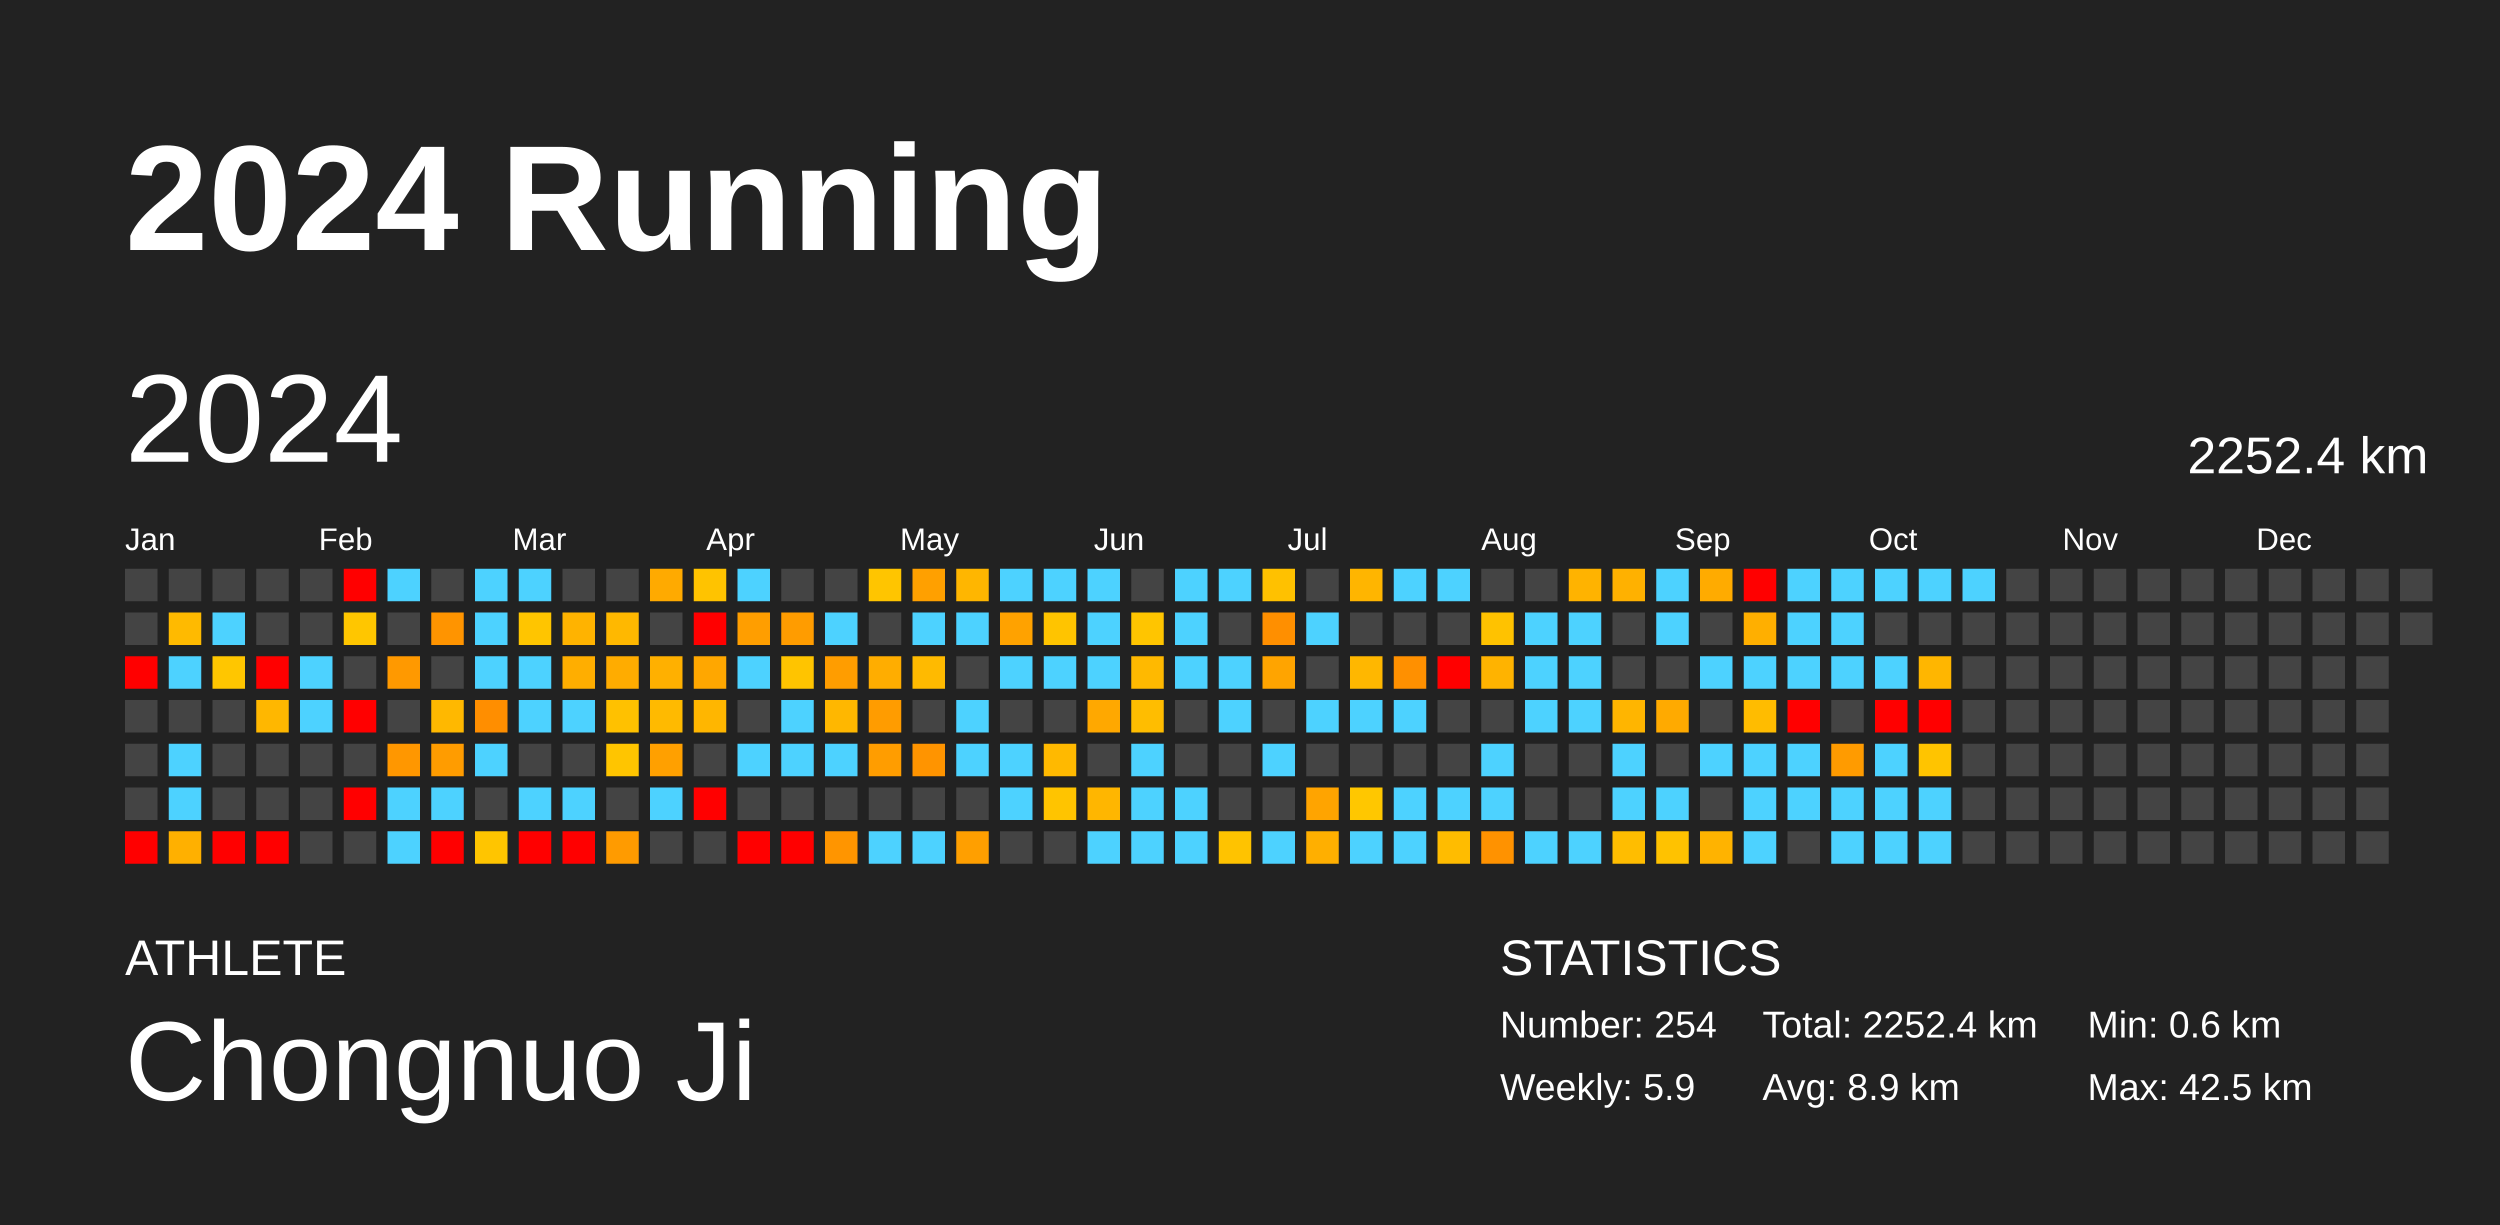
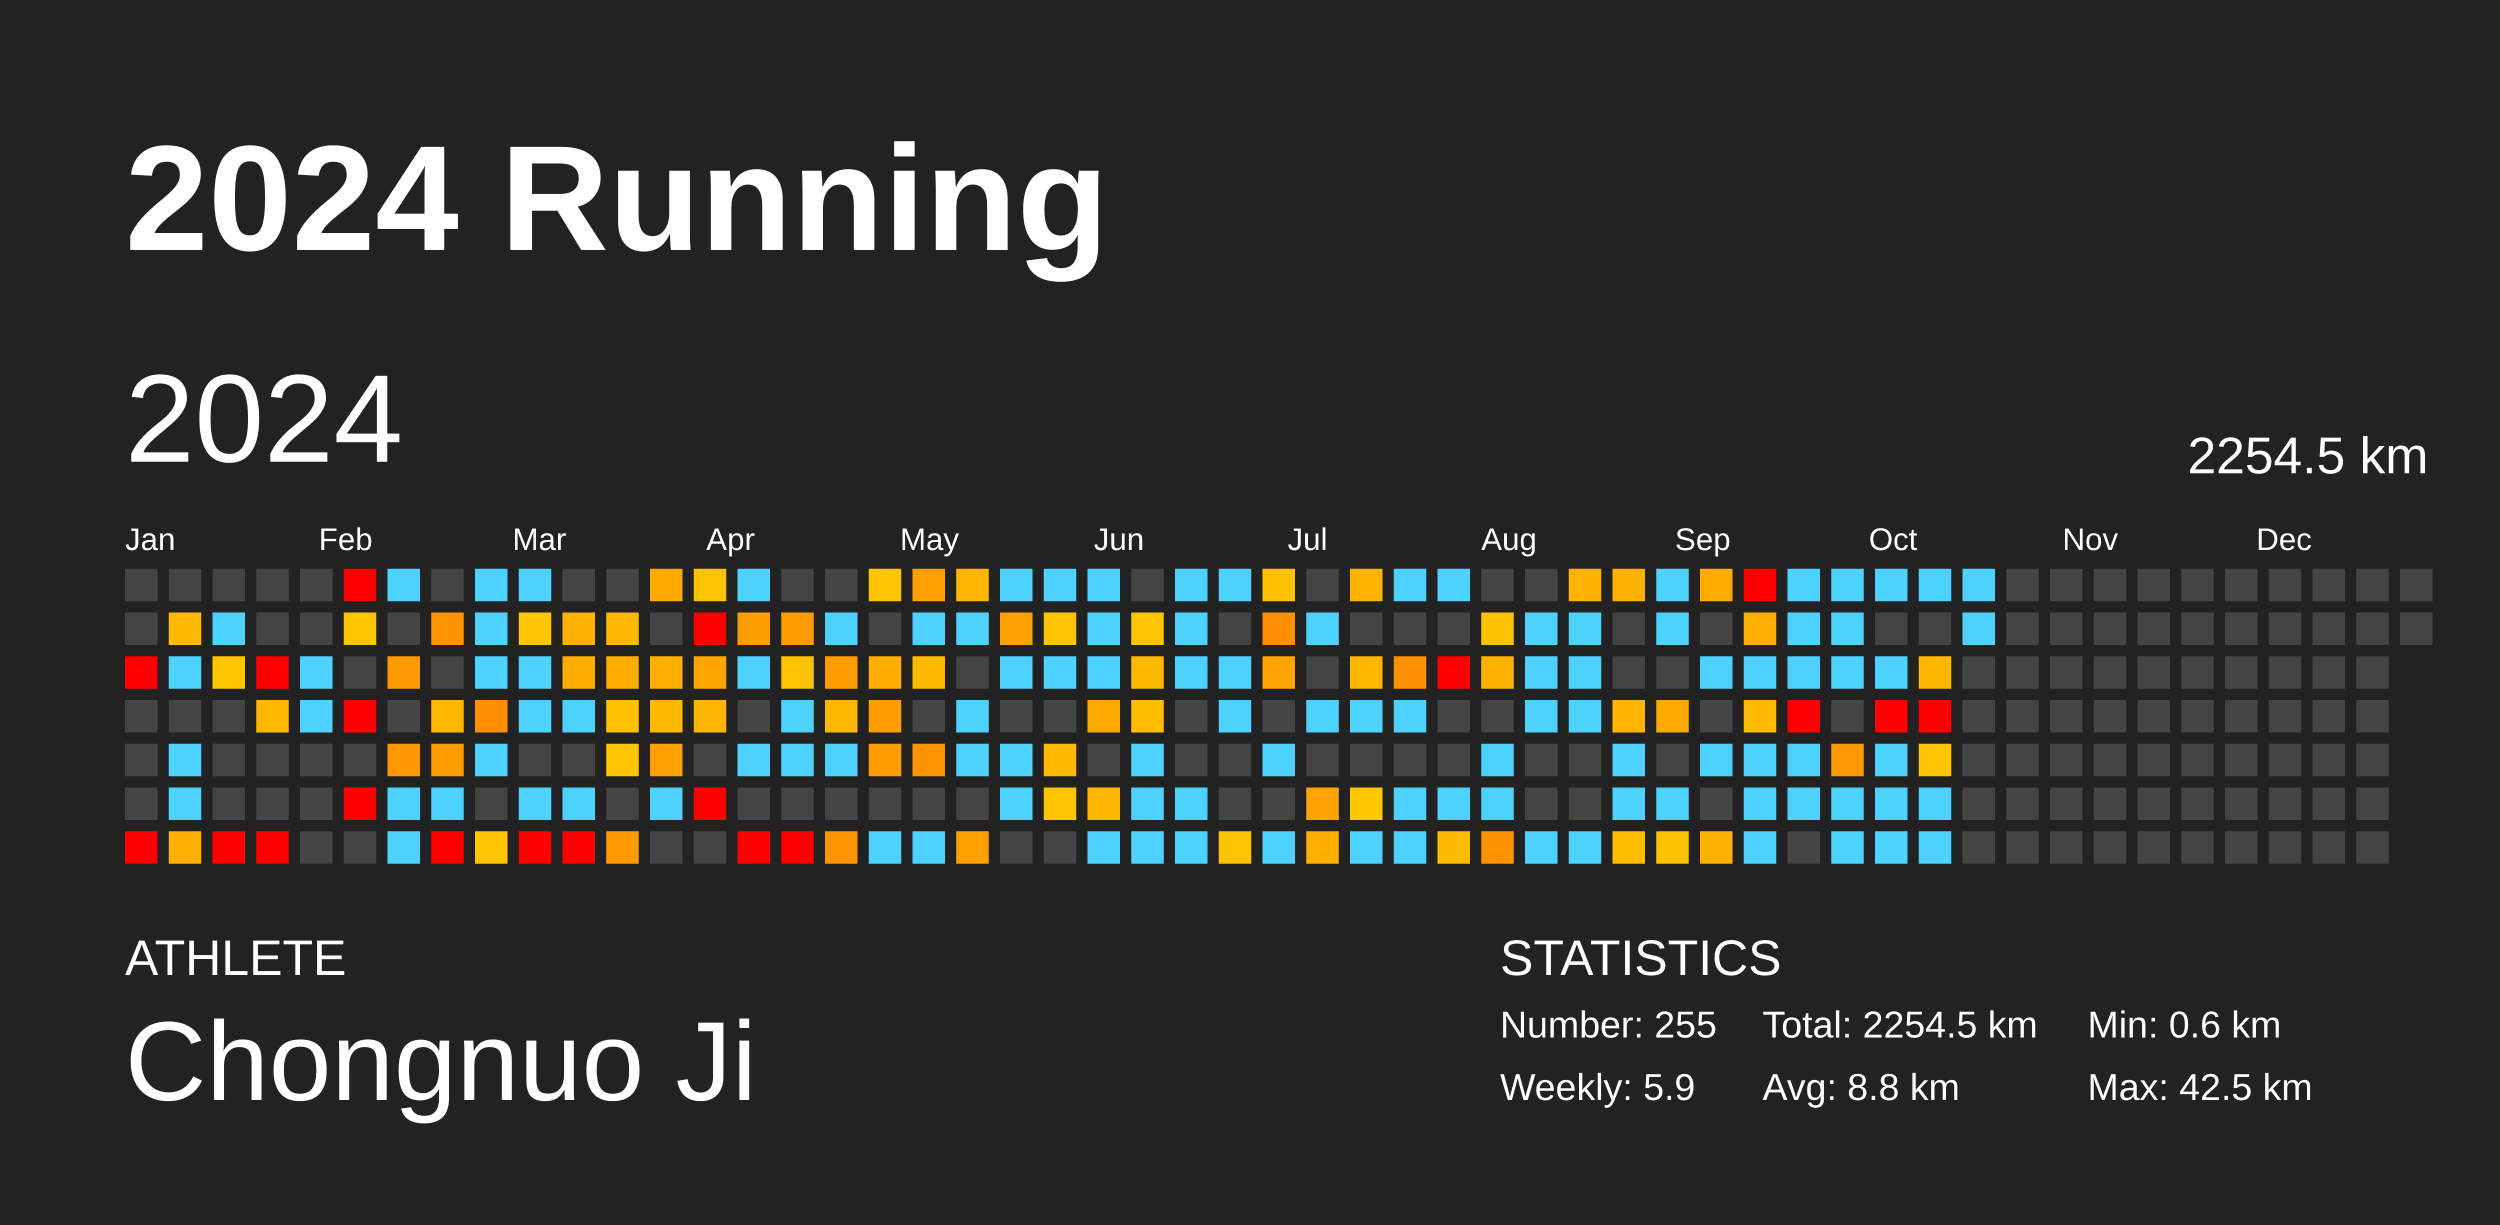
<svg xmlns="http://www.w3.org/2000/svg" baseProfile="full" height="98mm" version="1.1" viewBox="0,0,200,98" width="200mm">
  <defs />
  <rect fill="#222222" height="98" width="200" x="0" y="0" />
  <text fill="#FFFFFF" style="font-size:12px; font-family:Arial; font-weight:bold;" x="10" y="20">2024 Running</text>
  <text fill="#FFFFFF" style="font-size:4px; font-family:Arial" x="10" y="78">ATHLETE</text>
  <text fill="#FFFFFF" style="font-size:9px; font-family:Arial" x="10" y="88">Chongnuo Ji</text>
  <text fill="#FFFFFF" style="font-size:4px; font-family:Arial" x="120" y="78">STATISTICS</text>
-   <text fill="#FFFFFF" style="font-size:3px; font-family:Arial" x="120" y="83">Number: 254</text>
+   <text fill="#FFFFFF" style="font-size:3px; font-family:Arial" x="120" y="83">Number: 255</text>
  <text fill="#FFFFFF" style="font-size:3px; font-family:Arial" x="120" y="88">Weekly: 5.9</text>
-   <text fill="#FFFFFF" style="font-size:3px; font-family:Arial" x="141" y="83">Total: 2252.4 km</text>
-   <text fill="#FFFFFF" style="font-size:3px; font-family:Arial" x="141" y="88">Avg: 8.9 km</text>
+   <text fill="#FFFFFF" style="font-size:3px; font-family:Arial" x="141" y="83">Total: 2254.5 km</text>
+   <text fill="#FFFFFF" style="font-size:3px; font-family:Arial" x="141" y="88">Avg: 8.8 km</text>
  <text fill="#FFFFFF" style="font-size:3px; font-family:Arial" x="167" y="83">Min: 0.6 km</text>
  <text fill="#FFFFFF" style="font-size:3px; font-family:Arial" x="167" y="88">Max: 42.5 km</text>
  <text dominant-baseline="hanging" fill="#FFFFFF" style="font-size:10.0px; font-family:Arial;" x="10" y="30">2024</text>
-   <text dominant-baseline="hanging" fill="#FFFFFF" style="font-size:4.125px; font-family:Arial;" x="175" y="35">2252.4 km</text>
+   <text dominant-baseline="hanging" fill="#FFFFFF" style="font-size:4.125px; font-family:Arial;" x="175" y="35">2254.5 km</text>
  <text fill="#FFFFFF" style="font-size:2.5px; font-family:Arial" x="10.0" y="44">Jan</text>
  <text fill="#FFFFFF" style="font-size:2.5px; font-family:Arial" x="25.5" y="44">Feb</text>
  <text fill="#FFFFFF" style="font-size:2.5px; font-family:Arial" x="41.0" y="44">Mar</text>
  <text fill="#FFFFFF" style="font-size:2.5px; font-family:Arial" x="56.5" y="44">Apr</text>
  <text fill="#FFFFFF" style="font-size:2.5px; font-family:Arial" x="72.0" y="44">May</text>
  <text fill="#FFFFFF" style="font-size:2.5px; font-family:Arial" x="87.5" y="44">Jun</text>
  <text fill="#FFFFFF" style="font-size:2.5px; font-family:Arial" x="103.0" y="44">Jul</text>
  <text fill="#FFFFFF" style="font-size:2.5px; font-family:Arial" x="118.5" y="44">Aug</text>
  <text fill="#FFFFFF" style="font-size:2.5px; font-family:Arial" x="134.0" y="44">Sep</text>
  <text fill="#FFFFFF" style="font-size:2.5px; font-family:Arial" x="149.5" y="44">Oct</text>
  <text fill="#FFFFFF" style="font-size:2.5px; font-family:Arial" x="165.0" y="44">Nov</text>
  <text fill="#FFFFFF" style="font-size:2.5px; font-family:Arial" x="180.5" y="44">Dec</text>
  <rect fill="#444444" height="2.6" width="2.6" x="10.0" y="45.5" />
  <rect fill="#444444" height="2.6" width="2.6" x="10.0" y="49.0" />
  <rect fill="red" height="2.6" width="2.6" x="10.0" y="52.5" />
  <rect fill="#444444" height="2.6" width="2.6" x="10.0" y="56.0" />
  <rect fill="#444444" height="2.6" width="2.6" x="10.0" y="59.5" />
  <rect fill="#444444" height="2.6" width="2.6" x="10.0" y="63.0" />
  <rect fill="red" height="2.6" width="2.6" x="10.0" y="66.5" />
  <rect fill="#444444" height="2.6" width="2.6" x="13.5" y="45.5" />
  <rect fill="#ffba00" height="2.6" width="2.6" x="13.5" y="49.0" />
  <rect fill="#4dd2ff" height="2.6" width="2.6" x="13.5" y="52.5" />
  <rect fill="#444444" height="2.6" width="2.6" x="13.5" y="56.0" />
  <rect fill="#4dd2ff" height="2.6" width="2.6" x="13.5" y="59.5" />
  <rect fill="#4dd2ff" height="2.6" width="2.6" x="13.5" y="63.0" />
  <rect fill="#ffb000" height="2.6" width="2.6" x="13.5" y="66.5" />
  <rect fill="#444444" height="2.6" width="2.6" x="17.0" y="45.5" />
  <rect fill="#4dd2ff" height="2.6" width="2.6" x="17.0" y="49.0" />
  <rect fill="#ffc600" height="2.6" width="2.6" x="17.0" y="52.5" />
  <rect fill="#444444" height="2.6" width="2.6" x="17.0" y="56.0" />
  <rect fill="#444444" height="2.6" width="2.6" x="17.0" y="59.5" />
  <rect fill="#444444" height="2.6" width="2.6" x="17.0" y="63.0" />
  <rect fill="red" height="2.6" width="2.6" x="17.0" y="66.5" />
  <rect fill="#444444" height="2.6" width="2.6" x="20.5" y="45.5" />
  <rect fill="#444444" height="2.6" width="2.6" x="20.5" y="49.0" />
  <rect fill="red" height="2.6" width="2.6" x="20.5" y="52.5" />
  <rect fill="#ffb700" height="2.6" width="2.6" x="20.5" y="56.0" />
  <rect fill="#444444" height="2.6" width="2.6" x="20.5" y="59.5" />
  <rect fill="#444444" height="2.6" width="2.6" x="20.5" y="63.0" />
  <rect fill="red" height="2.6" width="2.6" x="20.5" y="66.5" />
  <rect fill="#444444" height="2.6" width="2.6" x="24.0" y="45.5" />
  <rect fill="#444444" height="2.6" width="2.6" x="24.0" y="49.0" />
  <rect fill="#4dd2ff" height="2.6" width="2.6" x="24.0" y="52.5" />
  <rect fill="#4dd2ff" height="2.6" width="2.6" x="24.0" y="56.0" />
  <rect fill="#444444" height="2.6" width="2.6" x="24.0" y="59.5" />
  <rect fill="#444444" height="2.6" width="2.6" x="24.0" y="63.0" />
  <rect fill="#444444" height="2.6" width="2.6" x="24.0" y="66.5" />
  <rect fill="red" height="2.6" width="2.6" x="27.5" y="45.5" />
  <rect fill="#ffc600" height="2.6" width="2.6" x="27.5" y="49.0" />
  <rect fill="#444444" height="2.6" width="2.6" x="27.5" y="52.5" />
  <rect fill="red" height="2.6" width="2.6" x="27.5" y="56.0" />
  <rect fill="#444444" height="2.6" width="2.6" x="27.5" y="59.5" />
  <rect fill="red" height="2.6" width="2.6" x="27.5" y="63.0" />
  <rect fill="#444444" height="2.6" width="2.6" x="27.5" y="66.5" />
  <rect fill="#4dd2ff" height="2.6" width="2.6" x="31.0" y="45.5" />
  <rect fill="#444444" height="2.6" width="2.6" x="31.0" y="49.0" />
  <rect fill="#ff9900" height="2.6" width="2.6" x="31.0" y="52.5" />
  <rect fill="#444444" height="2.6" width="2.6" x="31.0" y="56.0" />
  <rect fill="#ff9700" height="2.6" width="2.6" x="31.0" y="59.5" />
  <rect fill="#4dd2ff" height="2.6" width="2.6" x="31.0" y="63.0" />
  <rect fill="#4dd2ff" height="2.6" width="2.6" x="31.0" y="66.5" />
  <rect fill="#444444" height="2.6" width="2.6" x="34.5" y="45.5" />
  <rect fill="#ff9400" height="2.6" width="2.6" x="34.5" y="49.0" />
  <rect fill="#444444" height="2.6" width="2.6" x="34.5" y="52.5" />
  <rect fill="#ffb800" height="2.6" width="2.6" x="34.5" y="56.0" />
  <rect fill="#ff9c00" height="2.6" width="2.6" x="34.5" y="59.5" />
  <rect fill="#4dd2ff" height="2.6" width="2.6" x="34.5" y="63.0" />
  <rect fill="red" height="2.6" width="2.6" x="34.5" y="66.5" />
  <rect fill="#4dd2ff" height="2.6" width="2.6" x="38.0" y="45.5" />
  <rect fill="#4dd2ff" height="2.6" width="2.6" x="38.0" y="49.0" />
  <rect fill="#4dd2ff" height="2.6" width="2.6" x="38.0" y="52.5" />
  <rect fill="#ff8e00" height="2.6" width="2.6" x="38.0" y="56.0" />
  <rect fill="#4dd2ff" height="2.6" width="2.6" x="38.0" y="59.5" />
  <rect fill="#444444" height="2.6" width="2.6" x="38.0" y="63.0" />
  <rect fill="#ffc500" height="2.6" width="2.6" x="38.0" y="66.5" />
  <rect fill="#4dd2ff" height="2.6" width="2.6" x="41.5" y="45.5" />
  <rect fill="#ffc500" height="2.6" width="2.6" x="41.5" y="49.0" />
  <rect fill="#4dd2ff" height="2.6" width="2.6" x="41.5" y="52.5" />
  <rect fill="#4dd2ff" height="2.6" width="2.6" x="41.5" y="56.0" />
  <rect fill="#444444" height="2.6" width="2.6" x="41.5" y="59.5" />
  <rect fill="#4dd2ff" height="2.6" width="2.6" x="41.5" y="63.0" />
  <rect fill="red" height="2.6" width="2.6" x="41.5" y="66.5" />
  <rect fill="#444444" height="2.6" width="2.6" x="45.0" y="45.5" />
  <rect fill="#ffb300" height="2.6" width="2.6" x="45.0" y="49.0" />
  <rect fill="#ffae00" height="2.6" width="2.6" x="45.0" y="52.5" />
  <rect fill="#4dd2ff" height="2.6" width="2.6" x="45.0" y="56.0" />
  <rect fill="#444444" height="2.6" width="2.6" x="45.0" y="59.5" />
  <rect fill="#4dd2ff" height="2.6" width="2.6" x="45.0" y="63.0" />
  <rect fill="red" height="2.6" width="2.6" x="45.0" y="66.5" />
  <rect fill="#444444" height="2.6" width="2.6" x="48.5" y="45.5" />
  <rect fill="#ffb800" height="2.6" width="2.6" x="48.5" y="49.0" />
  <rect fill="#ffac00" height="2.6" width="2.6" x="48.5" y="52.5" />
  <rect fill="#ffc100" height="2.6" width="2.6" x="48.5" y="56.0" />
  <rect fill="#ffc500" height="2.6" width="2.6" x="48.5" y="59.5" />
  <rect fill="#444444" height="2.6" width="2.6" x="48.5" y="63.0" />
  <rect fill="#ff9b00" height="2.6" width="2.6" x="48.5" y="66.5" />
  <rect fill="#ffaa00" height="2.6" width="2.6" x="52.0" y="45.5" />
  <rect fill="#444444" height="2.6" width="2.6" x="52.0" y="49.0" />
  <rect fill="#ffb000" height="2.6" width="2.6" x="52.0" y="52.5" />
  <rect fill="#ffba00" height="2.6" width="2.6" x="52.0" y="56.0" />
  <rect fill="#ffa000" height="2.6" width="2.6" x="52.0" y="59.5" />
  <rect fill="#4dd2ff" height="2.6" width="2.6" x="52.0" y="63.0" />
  <rect fill="#444444" height="2.6" width="2.6" x="52.0" y="66.5" />
  <rect fill="#ffc300" height="2.6" width="2.6" x="55.5" y="45.5" />
  <rect fill="red" height="2.6" width="2.6" x="55.5" y="49.0" />
  <rect fill="#ffa700" height="2.6" width="2.6" x="55.5" y="52.5" />
  <rect fill="#ffb600" height="2.6" width="2.6" x="55.5" y="56.0" />
  <rect fill="#444444" height="2.6" width="2.6" x="55.5" y="59.5" />
  <rect fill="red" height="2.6" width="2.6" x="55.5" y="63.0" />
  <rect fill="#444444" height="2.6" width="2.6" x="55.5" y="66.5" />
  <rect fill="#4dd2ff" height="2.6" width="2.6" x="59.0" y="45.5" />
  <rect fill="#ff9e00" height="2.6" width="2.6" x="59.0" y="49.0" />
  <rect fill="#4dd2ff" height="2.6" width="2.6" x="59.0" y="52.5" />
  <rect fill="#444444" height="2.6" width="2.6" x="59.0" y="56.0" />
  <rect fill="#4dd2ff" height="2.6" width="2.6" x="59.0" y="59.5" />
  <rect fill="#444444" height="2.6" width="2.6" x="59.0" y="63.0" />
  <rect fill="red" height="2.6" width="2.6" x="59.0" y="66.5" />
  <rect fill="#444444" height="2.6" width="2.6" x="62.5" y="45.5" />
  <rect fill="#ff9c00" height="2.6" width="2.6" x="62.5" y="49.0" />
  <rect fill="#ffc400" height="2.6" width="2.6" x="62.5" y="52.5" />
  <rect fill="#4dd2ff" height="2.6" width="2.6" x="62.5" y="56.0" />
  <rect fill="#4dd2ff" height="2.6" width="2.6" x="62.5" y="59.5" />
  <rect fill="#444444" height="2.6" width="2.6" x="62.5" y="63.0" />
  <rect fill="red" height="2.6" width="2.6" x="62.5" y="66.5" />
  <rect fill="#444444" height="2.6" width="2.6" x="66.0" y="45.5" />
  <rect fill="#4dd2ff" height="2.6" width="2.6" x="66.0" y="49.0" />
  <rect fill="#ff9d00" height="2.6" width="2.6" x="66.0" y="52.5" />
  <rect fill="#ffb700" height="2.6" width="2.6" x="66.0" y="56.0" />
  <rect fill="#4dd2ff" height="2.6" width="2.6" x="66.0" y="59.5" />
  <rect fill="#444444" height="2.6" width="2.6" x="66.0" y="63.0" />
  <rect fill="#ff9500" height="2.6" width="2.6" x="66.0" y="66.5" />
  <rect fill="#ffc500" height="2.6" width="2.6" x="69.5" y="45.5" />
  <rect fill="#444444" height="2.6" width="2.6" x="69.5" y="49.0" />
  <rect fill="#ffad00" height="2.6" width="2.6" x="69.5" y="52.5" />
  <rect fill="#ff9c00" height="2.6" width="2.6" x="69.5" y="56.0" />
  <rect fill="#ff9d00" height="2.6" width="2.6" x="69.5" y="59.5" />
  <rect fill="#444444" height="2.6" width="2.6" x="69.5" y="63.0" />
  <rect fill="#4dd2ff" height="2.6" width="2.6" x="69.5" y="66.5" />
  <rect fill="#ffa000" height="2.6" width="2.6" x="73.0" y="45.5" />
  <rect fill="#4dd2ff" height="2.6" width="2.6" x="73.0" y="49.0" />
  <rect fill="#ffba00" height="2.6" width="2.6" x="73.0" y="52.5" />
  <rect fill="#444444" height="2.6" width="2.6" x="73.0" y="56.0" />
  <rect fill="#ff9400" height="2.6" width="2.6" x="73.0" y="59.5" />
  <rect fill="#444444" height="2.6" width="2.6" x="73.0" y="63.0" />
  <rect fill="#4dd2ff" height="2.6" width="2.6" x="73.0" y="66.5" />
  <rect fill="#ffb600" height="2.6" width="2.6" x="76.5" y="45.5" />
  <rect fill="#4dd2ff" height="2.6" width="2.6" x="76.5" y="49.0" />
  <rect fill="#444444" height="2.6" width="2.6" x="76.5" y="52.5" />
  <rect fill="#4dd2ff" height="2.6" width="2.6" x="76.5" y="56.0" />
  <rect fill="#4dd2ff" height="2.6" width="2.6" x="76.5" y="59.5" />
  <rect fill="#444444" height="2.6" width="2.6" x="76.5" y="63.0" />
  <rect fill="#ff9f00" height="2.6" width="2.6" x="76.5" y="66.5" />
  <rect fill="#4dd2ff" height="2.6" width="2.6" x="80.0" y="45.5" />
  <rect fill="#ffa200" height="2.6" width="2.6" x="80.0" y="49.0" />
  <rect fill="#4dd2ff" height="2.6" width="2.6" x="80.0" y="52.5" />
  <rect fill="#444444" height="2.6" width="2.6" x="80.0" y="56.0" />
  <rect fill="#4dd2ff" height="2.6" width="2.6" x="80.0" y="59.5" />
  <rect fill="#4dd2ff" height="2.6" width="2.6" x="80.0" y="63.0" />
  <rect fill="#444444" height="2.6" width="2.6" x="80.0" y="66.5" />
  <rect fill="#4dd2ff" height="2.6" width="2.6" x="83.5" y="45.5" />
  <rect fill="#ffc400" height="2.6" width="2.6" x="83.5" y="49.0" />
  <rect fill="#4dd2ff" height="2.6" width="2.6" x="83.5" y="52.5" />
  <rect fill="#444444" height="2.6" width="2.6" x="83.5" y="56.0" />
  <rect fill="#ffb900" height="2.6" width="2.6" x="83.5" y="59.5" />
  <rect fill="#ffc400" height="2.6" width="2.6" x="83.5" y="63.0" />
  <rect fill="#444444" height="2.6" width="2.6" x="83.5" y="66.5" />
  <rect fill="#4dd2ff" height="2.6" width="2.6" x="87.0" y="45.5" />
  <rect fill="#4dd2ff" height="2.6" width="2.6" x="87.0" y="49.0" />
  <rect fill="#4dd2ff" height="2.6" width="2.6" x="87.0" y="52.5" />
  <rect fill="#ffa800" height="2.6" width="2.6" x="87.0" y="56.0" />
  <rect fill="#444444" height="2.6" width="2.6" x="87.0" y="59.5" />
  <rect fill="#ffb600" height="2.6" width="2.6" x="87.0" y="63.0" />
  <rect fill="#4dd2ff" height="2.6" width="2.6" x="87.0" y="66.5" />
  <rect fill="#444444" height="2.6" width="2.6" x="90.5" y="45.5" />
  <rect fill="#ffc500" height="2.6" width="2.6" x="90.5" y="49.0" />
  <rect fill="#ffb900" height="2.6" width="2.6" x="90.5" y="52.5" />
  <rect fill="#ffbd00" height="2.6" width="2.6" x="90.5" y="56.0" />
  <rect fill="#4dd2ff" height="2.6" width="2.6" x="90.5" y="59.5" />
  <rect fill="#4dd2ff" height="2.6" width="2.6" x="90.5" y="63.0" />
  <rect fill="#4dd2ff" height="2.6" width="2.6" x="90.5" y="66.5" />
  <rect fill="#4dd2ff" height="2.6" width="2.6" x="94.0" y="45.5" />
  <rect fill="#4dd2ff" height="2.6" width="2.6" x="94.0" y="49.0" />
  <rect fill="#4dd2ff" height="2.6" width="2.6" x="94.0" y="52.5" />
  <rect fill="#444444" height="2.6" width="2.6" x="94.0" y="56.0" />
  <rect fill="#444444" height="2.6" width="2.6" x="94.0" y="59.5" />
  <rect fill="#4dd2ff" height="2.6" width="2.6" x="94.0" y="63.0" />
  <rect fill="#4dd2ff" height="2.6" width="2.6" x="94.0" y="66.5" />
  <rect fill="#4dd2ff" height="2.6" width="2.6" x="97.5" y="45.5" />
  <rect fill="#444444" height="2.6" width="2.6" x="97.5" y="49.0" />
  <rect fill="#4dd2ff" height="2.6" width="2.6" x="97.5" y="52.5" />
  <rect fill="#4dd2ff" height="2.6" width="2.6" x="97.5" y="56.0" />
  <rect fill="#444444" height="2.6" width="2.6" x="97.5" y="59.5" />
  <rect fill="#444444" height="2.6" width="2.6" x="97.5" y="63.0" />
  <rect fill="#ffc300" height="2.6" width="2.6" x="97.5" y="66.5" />
  <rect fill="#ffc100" height="2.6" width="2.6" x="101.0" y="45.5" />
  <rect fill="#ff8f00" height="2.6" width="2.6" x="101.0" y="49.0" />
  <rect fill="#ffa400" height="2.6" width="2.6" x="101.0" y="52.5" />
  <rect fill="#444444" height="2.6" width="2.6" x="101.0" y="56.0" />
  <rect fill="#4dd2ff" height="2.6" width="2.6" x="101.0" y="59.5" />
  <rect fill="#444444" height="2.6" width="2.6" x="101.0" y="63.0" />
  <rect fill="#4dd2ff" height="2.6" width="2.6" x="101.0" y="66.5" />
  <rect fill="#444444" height="2.6" width="2.6" x="104.5" y="45.5" />
  <rect fill="#4dd2ff" height="2.6" width="2.6" x="104.5" y="49.0" />
  <rect fill="#444444" height="2.6" width="2.6" x="104.5" y="52.5" />
  <rect fill="#4dd2ff" height="2.6" width="2.6" x="104.5" y="56.0" />
  <rect fill="#444444" height="2.6" width="2.6" x="104.5" y="59.5" />
  <rect fill="#ffa400" height="2.6" width="2.6" x="104.5" y="63.0" />
  <rect fill="#ffaf00" height="2.6" width="2.6" x="104.5" y="66.5" />
  <rect fill="#ffb500" height="2.6" width="2.6" x="108.0" y="45.5" />
  <rect fill="#444444" height="2.6" width="2.6" x="108.0" y="49.0" />
  <rect fill="#ffb700" height="2.6" width="2.6" x="108.0" y="52.5" />
  <rect fill="#4dd2ff" height="2.6" width="2.6" x="108.0" y="56.0" />
  <rect fill="#444444" height="2.6" width="2.6" x="108.0" y="59.5" />
  <rect fill="#ffc700" height="2.6" width="2.6" x="108.0" y="63.0" />
  <rect fill="#4dd2ff" height="2.6" width="2.6" x="108.0" y="66.5" />
  <rect fill="#4dd2ff" height="2.6" width="2.6" x="111.5" y="45.5" />
  <rect fill="#444444" height="2.6" width="2.6" x="111.5" y="49.0" />
  <rect fill="#ff9000" height="2.6" width="2.6" x="111.5" y="52.5" />
  <rect fill="#4dd2ff" height="2.6" width="2.6" x="111.5" y="56.0" />
  <rect fill="#444444" height="2.6" width="2.6" x="111.5" y="59.5" />
  <rect fill="#4dd2ff" height="2.6" width="2.6" x="111.5" y="63.0" />
  <rect fill="#4dd2ff" height="2.6" width="2.6" x="111.5" y="66.5" />
  <rect fill="#4dd2ff" height="2.6" width="2.6" x="115.0" y="45.5" />
  <rect fill="#444444" height="2.6" width="2.6" x="115.0" y="49.0" />
  <rect fill="red" height="2.6" width="2.6" x="115.0" y="52.5" />
  <rect fill="#444444" height="2.6" width="2.6" x="115.0" y="56.0" />
  <rect fill="#444444" height="2.6" width="2.6" x="115.0" y="59.5" />
  <rect fill="#4dd2ff" height="2.6" width="2.6" x="115.0" y="63.0" />
  <rect fill="#ffbc00" height="2.6" width="2.6" x="115.0" y="66.5" />
  <rect fill="#444444" height="2.6" width="2.6" x="118.5" y="45.5" />
  <rect fill="#ffc200" height="2.6" width="2.6" x="118.5" y="49.0" />
  <rect fill="#ffb300" height="2.6" width="2.6" x="118.5" y="52.5" />
  <rect fill="#444444" height="2.6" width="2.6" x="118.5" y="56.0" />
  <rect fill="#4dd2ff" height="2.6" width="2.6" x="118.5" y="59.5" />
  <rect fill="#4dd2ff" height="2.6" width="2.6" x="118.5" y="63.0" />
  <rect fill="#ff9200" height="2.6" width="2.6" x="118.5" y="66.5" />
  <rect fill="#444444" height="2.6" width="2.6" x="122.0" y="45.5" />
  <rect fill="#4dd2ff" height="2.6" width="2.6" x="122.0" y="49.0" />
  <rect fill="#4dd2ff" height="2.6" width="2.6" x="122.0" y="52.5" />
  <rect fill="#4dd2ff" height="2.6" width="2.6" x="122.0" y="56.0" />
  <rect fill="#444444" height="2.6" width="2.6" x="122.0" y="59.5" />
  <rect fill="#444444" height="2.6" width="2.6" x="122.0" y="63.0" />
  <rect fill="#4dd2ff" height="2.6" width="2.6" x="122.0" y="66.5" />
  <rect fill="#ffb300" height="2.6" width="2.6" x="125.5" y="45.5" />
  <rect fill="#4dd2ff" height="2.6" width="2.6" x="125.5" y="49.0" />
  <rect fill="#4dd2ff" height="2.6" width="2.6" x="125.5" y="52.5" />
  <rect fill="#4dd2ff" height="2.6" width="2.6" x="125.5" y="56.0" />
  <rect fill="#444444" height="2.6" width="2.6" x="125.5" y="59.5" />
  <rect fill="#444444" height="2.6" width="2.6" x="125.5" y="63.0" />
  <rect fill="#4dd2ff" height="2.6" width="2.6" x="125.5" y="66.5" />
  <rect fill="#ffb100" height="2.6" width="2.6" x="129.0" y="45.5" />
  <rect fill="#444444" height="2.6" width="2.6" x="129.0" y="49.0" />
  <rect fill="#444444" height="2.6" width="2.6" x="129.0" y="52.5" />
  <rect fill="#ffb500" height="2.6" width="2.6" x="129.0" y="56.0" />
  <rect fill="#4dd2ff" height="2.6" width="2.6" x="129.0" y="59.5" />
  <rect fill="#4dd2ff" height="2.6" width="2.6" x="129.0" y="63.0" />
  <rect fill="#ffbd00" height="2.6" width="2.6" x="129.0" y="66.5" />
  <rect fill="#4dd2ff" height="2.6" width="2.6" x="132.5" y="45.5" />
  <rect fill="#4dd2ff" height="2.6" width="2.6" x="132.5" y="49.0" />
  <rect fill="#444444" height="2.6" width="2.6" x="132.5" y="52.5" />
  <rect fill="#ffaa00" height="2.6" width="2.6" x="132.5" y="56.0" />
  <rect fill="#444444" height="2.6" width="2.6" x="132.5" y="59.5" />
  <rect fill="#4dd2ff" height="2.6" width="2.6" x="132.5" y="63.0" />
  <rect fill="#ffc200" height="2.6" width="2.6" x="132.5" y="66.5" />
  <rect fill="#ffab00" height="2.6" width="2.6" x="136.0" y="45.5" />
  <rect fill="#444444" height="2.6" width="2.6" x="136.0" y="49.0" />
  <rect fill="#4dd2ff" height="2.6" width="2.6" x="136.0" y="52.5" />
  <rect fill="#444444" height="2.6" width="2.6" x="136.0" y="56.0" />
  <rect fill="#4dd2ff" height="2.6" width="2.6" x="136.0" y="59.5" />
  <rect fill="#444444" height="2.6" width="2.6" x="136.0" y="63.0" />
  <rect fill="#ffb300" height="2.6" width="2.6" x="136.0" y="66.5" />
  <rect fill="red" height="2.6" width="2.6" x="139.5" y="45.5" />
  <rect fill="#ffaf00" height="2.6" width="2.6" x="139.5" y="49.0" />
  <rect fill="#4dd2ff" height="2.6" width="2.6" x="139.5" y="52.5" />
  <rect fill="#ffbc00" height="2.6" width="2.6" x="139.5" y="56.0" />
  <rect fill="#4dd2ff" height="2.6" width="2.6" x="139.5" y="59.5" />
  <rect fill="#4dd2ff" height="2.6" width="2.6" x="139.5" y="63.0" />
  <rect fill="#4dd2ff" height="2.6" width="2.6" x="139.5" y="66.5" />
  <rect fill="#4dd2ff" height="2.6" width="2.6" x="143.0" y="45.5" />
  <rect fill="#4dd2ff" height="2.6" width="2.6" x="143.0" y="49.0" />
  <rect fill="#4dd2ff" height="2.6" width="2.6" x="143.0" y="52.5" />
  <rect fill="red" height="2.6" width="2.6" x="143.0" y="56.0" />
  <rect fill="#4dd2ff" height="2.6" width="2.6" x="143.0" y="59.5" />
  <rect fill="#4dd2ff" height="2.6" width="2.6" x="143.0" y="63.0" />
  <rect fill="#444444" height="2.6" width="2.6" x="143.0" y="66.5" />
  <rect fill="#4dd2ff" height="2.6" width="2.6" x="146.5" y="45.5" />
  <rect fill="#4dd2ff" height="2.6" width="2.6" x="146.5" y="49.0" />
  <rect fill="#4dd2ff" height="2.6" width="2.6" x="146.5" y="52.5" />
  <rect fill="#444444" height="2.6" width="2.6" x="146.5" y="56.0" />
  <rect fill="#ff9b00" height="2.6" width="2.6" x="146.5" y="59.5" />
  <rect fill="#4dd2ff" height="2.6" width="2.6" x="146.5" y="63.0" />
  <rect fill="#4dd2ff" height="2.6" width="2.6" x="146.5" y="66.5" />
  <rect fill="#4dd2ff" height="2.6" width="2.6" x="150.0" y="45.5" />
  <rect fill="#444444" height="2.6" width="2.6" x="150.0" y="49.0" />
  <rect fill="#4dd2ff" height="2.6" width="2.6" x="150.0" y="52.5" />
  <rect fill="red" height="2.6" width="2.6" x="150.0" y="56.0" />
  <rect fill="#4dd2ff" height="2.6" width="2.6" x="150.0" y="59.5" />
  <rect fill="#4dd2ff" height="2.6" width="2.6" x="150.0" y="63.0" />
  <rect fill="#4dd2ff" height="2.6" width="2.6" x="150.0" y="66.5" />
  <rect fill="#4dd2ff" height="2.6" width="2.6" x="153.5" y="45.5" />
  <rect fill="#444444" height="2.6" width="2.6" x="153.5" y="49.0" />
  <rect fill="#ffb600" height="2.6" width="2.6" x="153.5" y="52.5" />
  <rect fill="red" height="2.6" width="2.6" x="153.5" y="56.0" />
  <rect fill="#ffc400" height="2.6" width="2.6" x="153.5" y="59.5" />
  <rect fill="#4dd2ff" height="2.6" width="2.6" x="153.5" y="63.0" />
  <rect fill="#4dd2ff" height="2.6" width="2.6" x="153.5" y="66.5" />
  <rect fill="#4dd2ff" height="2.6" width="2.6" x="157.0" y="45.5" />
-   <rect fill="#444444" height="2.6" width="2.6" x="157.0" y="49.0" />
+   <rect fill="#4dd2ff" height="2.6" width="2.6" x="157.0" y="49.0" />
  <rect fill="#444444" height="2.6" width="2.6" x="157.0" y="52.5" />
  <rect fill="#444444" height="2.6" width="2.6" x="157.0" y="56.0" />
  <rect fill="#444444" height="2.6" width="2.6" x="157.0" y="59.5" />
  <rect fill="#444444" height="2.6" width="2.6" x="157.0" y="63.0" />
  <rect fill="#444444" height="2.6" width="2.6" x="157.0" y="66.5" />
  <rect fill="#444444" height="2.6" width="2.6" x="160.5" y="45.5" />
  <rect fill="#444444" height="2.6" width="2.6" x="160.5" y="49.0" />
  <rect fill="#444444" height="2.6" width="2.6" x="160.5" y="52.5" />
  <rect fill="#444444" height="2.6" width="2.6" x="160.5" y="56.0" />
  <rect fill="#444444" height="2.6" width="2.6" x="160.5" y="59.5" />
  <rect fill="#444444" height="2.6" width="2.6" x="160.5" y="63.0" />
  <rect fill="#444444" height="2.6" width="2.6" x="160.5" y="66.5" />
  <rect fill="#444444" height="2.6" width="2.6" x="164.0" y="45.5" />
  <rect fill="#444444" height="2.6" width="2.6" x="164.0" y="49.0" />
  <rect fill="#444444" height="2.6" width="2.6" x="164.0" y="52.5" />
  <rect fill="#444444" height="2.6" width="2.6" x="164.0" y="56.0" />
  <rect fill="#444444" height="2.6" width="2.6" x="164.0" y="59.5" />
  <rect fill="#444444" height="2.6" width="2.6" x="164.0" y="63.0" />
  <rect fill="#444444" height="2.6" width="2.6" x="164.0" y="66.5" />
  <rect fill="#444444" height="2.6" width="2.6" x="167.5" y="45.5" />
  <rect fill="#444444" height="2.6" width="2.6" x="167.5" y="49.0" />
  <rect fill="#444444" height="2.6" width="2.6" x="167.5" y="52.5" />
  <rect fill="#444444" height="2.6" width="2.6" x="167.5" y="56.0" />
  <rect fill="#444444" height="2.6" width="2.6" x="167.5" y="59.5" />
  <rect fill="#444444" height="2.6" width="2.6" x="167.5" y="63.0" />
  <rect fill="#444444" height="2.6" width="2.6" x="167.5" y="66.5" />
  <rect fill="#444444" height="2.6" width="2.6" x="171.0" y="45.5" />
  <rect fill="#444444" height="2.6" width="2.6" x="171.0" y="49.0" />
  <rect fill="#444444" height="2.6" width="2.6" x="171.0" y="52.5" />
  <rect fill="#444444" height="2.6" width="2.6" x="171.0" y="56.0" />
  <rect fill="#444444" height="2.6" width="2.6" x="171.0" y="59.5" />
  <rect fill="#444444" height="2.6" width="2.6" x="171.0" y="63.0" />
  <rect fill="#444444" height="2.6" width="2.6" x="171.0" y="66.5" />
  <rect fill="#444444" height="2.6" width="2.6" x="174.5" y="45.5" />
  <rect fill="#444444" height="2.6" width="2.6" x="174.5" y="49.0" />
  <rect fill="#444444" height="2.6" width="2.6" x="174.5" y="52.5" />
  <rect fill="#444444" height="2.6" width="2.6" x="174.5" y="56.0" />
  <rect fill="#444444" height="2.6" width="2.6" x="174.5" y="59.5" />
  <rect fill="#444444" height="2.6" width="2.6" x="174.5" y="63.0" />
  <rect fill="#444444" height="2.6" width="2.6" x="174.5" y="66.5" />
  <rect fill="#444444" height="2.6" width="2.6" x="178.0" y="45.5" />
  <rect fill="#444444" height="2.6" width="2.6" x="178.0" y="49.0" />
  <rect fill="#444444" height="2.6" width="2.6" x="178.0" y="52.5" />
  <rect fill="#444444" height="2.6" width="2.6" x="178.0" y="56.0" />
  <rect fill="#444444" height="2.6" width="2.6" x="178.0" y="59.5" />
  <rect fill="#444444" height="2.6" width="2.6" x="178.0" y="63.0" />
  <rect fill="#444444" height="2.6" width="2.6" x="178.0" y="66.5" />
  <rect fill="#444444" height="2.6" width="2.6" x="181.5" y="45.5" />
  <rect fill="#444444" height="2.6" width="2.6" x="181.5" y="49.0" />
  <rect fill="#444444" height="2.6" width="2.6" x="181.5" y="52.5" />
  <rect fill="#444444" height="2.6" width="2.6" x="181.5" y="56.0" />
  <rect fill="#444444" height="2.6" width="2.6" x="181.5" y="59.5" />
  <rect fill="#444444" height="2.6" width="2.6" x="181.5" y="63.0" />
  <rect fill="#444444" height="2.6" width="2.6" x="181.5" y="66.5" />
  <rect fill="#444444" height="2.6" width="2.6" x="185.0" y="45.5" />
  <rect fill="#444444" height="2.6" width="2.6" x="185.0" y="49.0" />
  <rect fill="#444444" height="2.6" width="2.6" x="185.0" y="52.5" />
  <rect fill="#444444" height="2.6" width="2.6" x="185.0" y="56.0" />
  <rect fill="#444444" height="2.6" width="2.6" x="185.0" y="59.5" />
  <rect fill="#444444" height="2.6" width="2.6" x="185.0" y="63.0" />
  <rect fill="#444444" height="2.6" width="2.6" x="185.0" y="66.5" />
  <rect fill="#444444" height="2.6" width="2.6" x="188.5" y="45.5" />
  <rect fill="#444444" height="2.6" width="2.6" x="188.5" y="49.0" />
  <rect fill="#444444" height="2.6" width="2.6" x="188.5" y="52.5" />
  <rect fill="#444444" height="2.6" width="2.6" x="188.5" y="56.0" />
  <rect fill="#444444" height="2.6" width="2.6" x="188.5" y="59.5" />
  <rect fill="#444444" height="2.6" width="2.6" x="188.5" y="63.0" />
  <rect fill="#444444" height="2.6" width="2.6" x="188.5" y="66.5" />
  <rect fill="#444444" height="2.6" width="2.6" x="192.0" y="45.5" />
  <rect fill="#444444" height="2.6" width="2.6" x="192.0" y="49.0" />
</svg>
